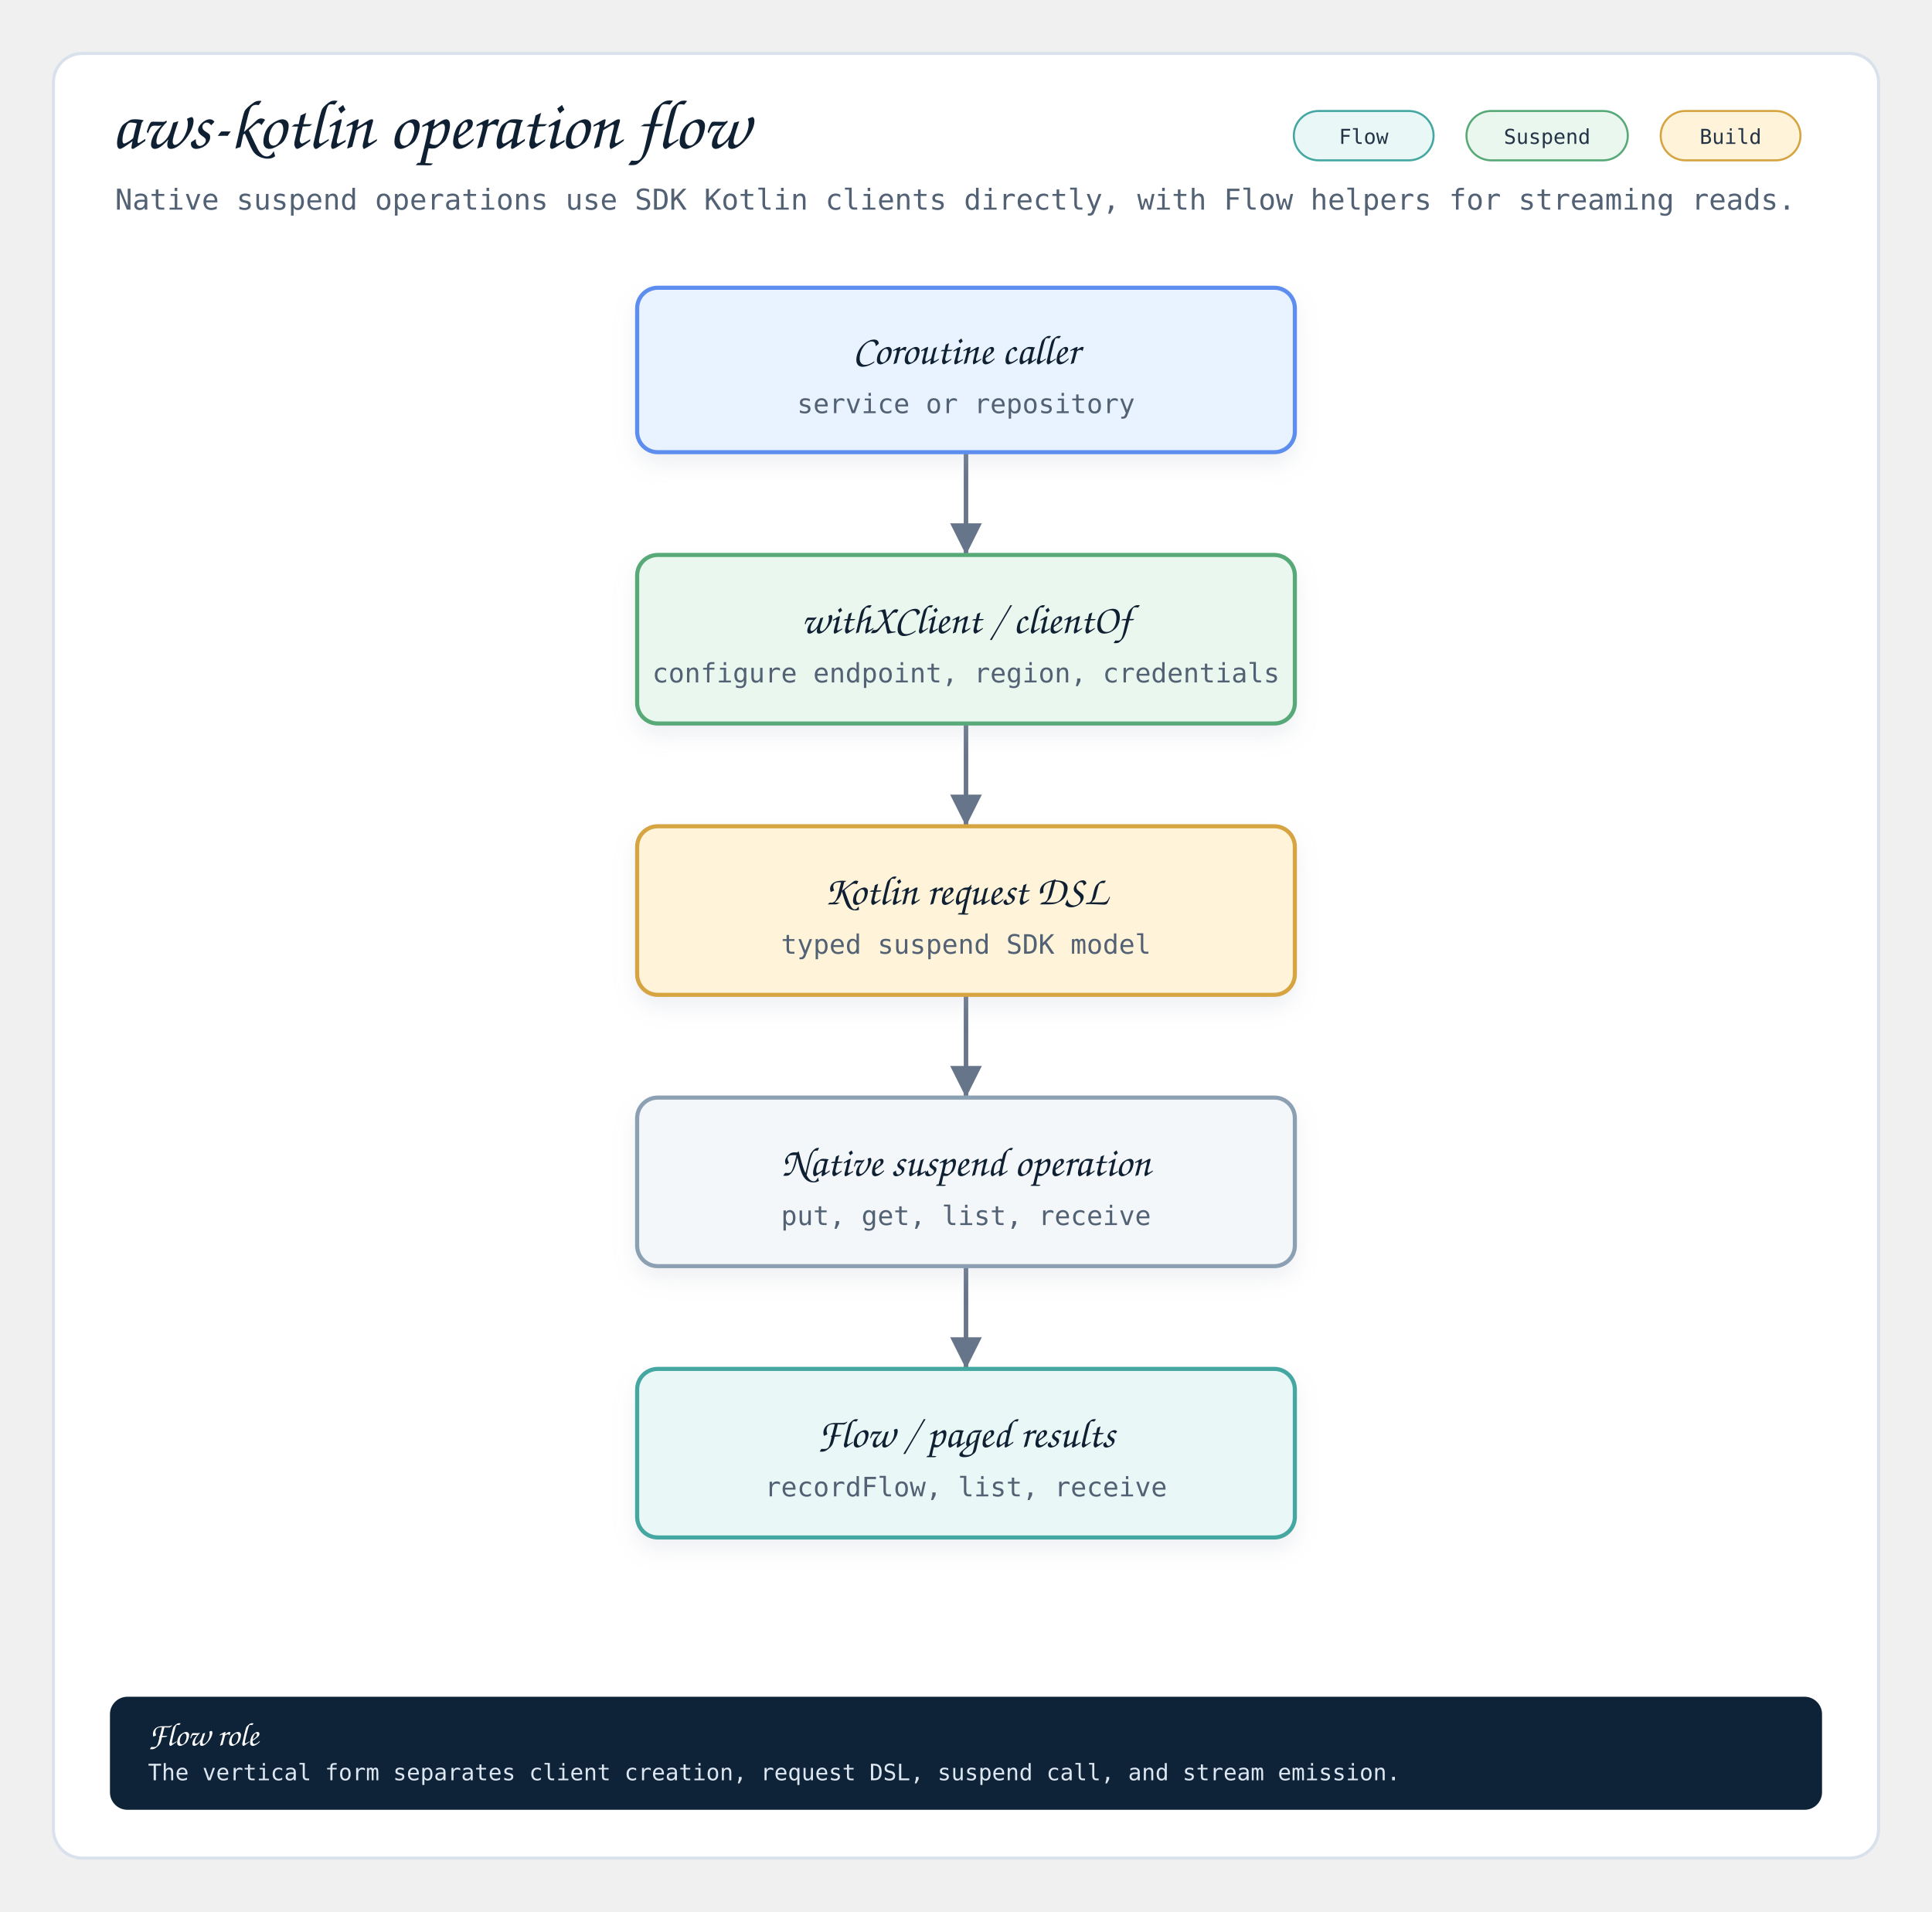
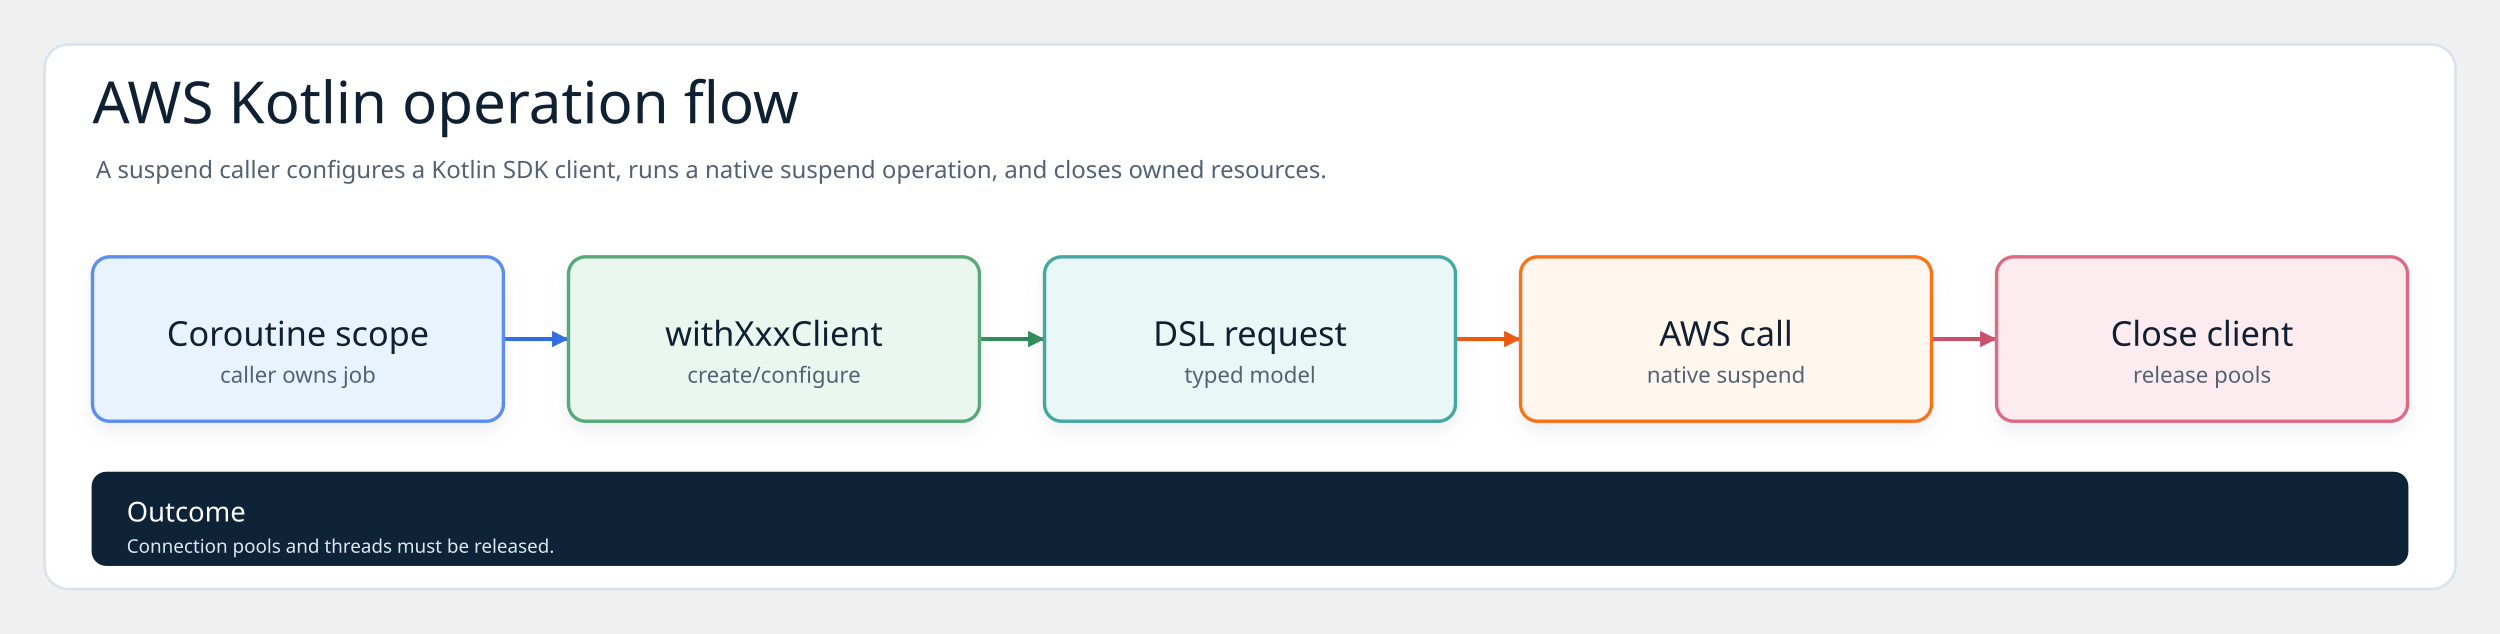
- <svg xmlns="http://www.w3.org/2000/svg" width="940" height="930" viewBox="0 0 940 930" role="img" aria-label="aws-kotlin operation flow">
+ <svg xmlns="http://www.w3.org/2000/svg" width="1460" height="370" viewBox="0 0 1460 370" role="img" aria-label="AWS Kotlin operation flow">
  <defs>
-     <marker id="arrow" markerWidth="9" markerHeight="9" refX="8" refY="4.5" orient="auto" markerUnits="strokeWidth">
-       <path d="M1,1 L8,4.5 L1,8 Z" fill="#66758A" />
-     </marker>
    <filter id="shadow" x="-10%" y="-10%" width="120%" height="130%">
      <feDropShadow dx="0" dy="5" stdDeviation="5" flood-color="#AAB7C6" flood-opacity="0.20" />
    </filter>
  </defs>
  <style>
  svg{background:#F5F7FA}
  .frame{fill:#FFFFFF;stroke:#D9E2EC;stroke-width:1.5}
-   .title{font-family:"Architects Daughter","Comic Sans MS",cursive;font-size:34px;fill:#102033}
-   .subtitle,.detail,.footer-detail{font-family:"Comic Mono","SFMono-Regular",Menlo,monospace;fill:#526274}
+   .title{font-family:"Architects Daughter";font-size:34px;fill:#102033}
+   .seqTitle{font-family:"Architects Daughter";font-size:44px;fill:#102033}
+   .seqSubtitle{font-family:"Comic Mono";font-size:16px;fill:#526274}
+   .seqParticipantTitle{font-family:"Architects Daughter";font-size:24px;fill:#102033}
+   .seqParticipantDetail{font-family:"Comic Mono";font-size:13px;fill:#526274}
+   .subtitle,.detail,.tiny,.label{font-family:"Comic Mono";fill:#526274}
  .subtitle{font-size:14px}
-   .card-title{font-family:"Architects Daughter","Comic Sans MS",cursive;font-size:20px;fill:#102033}
+   .label{font-size:12px;fill:#344456}
+   .card-title{font-family:"Architects Daughter";font-size:20px;fill:#102033}
  .detail{font-size:13px}
-   .chip{font-family:"Comic Mono","SFMono-Regular",Menlo,monospace;font-size:10px;fill:#243447}
+   .tiny{font-size:10px}
+   .chip{font-family:"Comic Mono";font-size:10px;fill:#243447}
  .card{stroke-width:2;filter:url(#shadow)}
-   .edge{fill:none;stroke-width:2.2;marker-end:url(#arrow)}
-   .edge-label{font-family:"Comic Mono","SFMono-Regular",Menlo,monospace;font-size:11px;fill:#344456}
-   .label-bg{fill:#FFFFFF;stroke:#D9E2EC}
+   .edge{fill:none;stroke-width:2.4;stroke-linecap:round;stroke-linejoin:round}
+   .seq{fill:none;stroke-width:3;stroke-linecap:round;stroke-linejoin:round}
+   .seqReturn{fill:none;stroke-width:2.7;stroke-linecap:round;stroke-linejoin:round;stroke-dasharray:8 7}
+   .labelPill{fill:#FFFFFF;stroke:#D6E3EF;stroke-width:1.4}
+   .numberBadge{font-family:"Comic Mono";font-size:12px;fill:#FFFFFF}
+   .altBox{fill:#FFFFFF;fill-opacity:.44;stroke:#D6A441;stroke-width:1.8;stroke-dasharray:8 8}
+   .activation{stroke-width:1.4}
  .footer{fill:#0E2238;stroke:#0E2238}
-   .footer-title{font-family:"Architects Daughter","Comic Sans MS",cursive;font-size:16px;fill:#FFFFFF}
-   .footer-detail{font-size:11px;fill:#DDE7F2}
+   .footer-title{font-family:"Architects Daughter";font-size:16px;fill:#FFFFFF}
+   .footer-detail{font-family:"Comic Mono";font-size:11px;fill:#DDE7F2}
+   .seq-line{stroke:#CBD5E1;stroke-width:1.6;stroke-dasharray:6 8}
+   .bar-label{font-family:"Architects Daughter";font-size:17px;fill:#102033}
</style>
-   <rect x="26" y="26" width="888" height="878" rx="14" class="frame" />
-   <text class="title" x="54" y="72">aws-kotlin operation flow</text>
-   <text class="subtitle" x="56" y="102">Native suspend operations use SDK Kotlin clients directly, with Flow helpers for streaming reads.</text>
-   <rect x="808" y="54" width="68" height="24" rx="12" fill="#FFF3D9" stroke="#D6A441" />
-   <text class="chip" x="842" y="70" text-anchor="middle">Build</text>
-   <rect x="713.5" y="54" width="78.5" height="24" rx="12" fill="#EAF7EF" stroke="#58A978" />
-   <text class="chip" x="752.75" y="70" text-anchor="middle">Suspend</text>
-   <rect x="629.5" y="54" width="68" height="24" rx="12" fill="#E9F7F6" stroke="#45A7A1" />
-   <text class="chip" x="663.5" y="70" text-anchor="middle">Flow</text>
-   <g>
-     <g>
-       <path class="edge" d="M470 220 L470 252 L470 252 L470 270" stroke="#66758A" />
-     </g>
-     <g>
-       <path class="edge" d="M470 352 L470 384 L470 384 L470 402" stroke="#66758A" />
-     </g>
-     <g>
-       <path class="edge" d="M470 484 L470 516 L470 516 L470 534" stroke="#66758A" />
-     </g>
-     <g>
-       <path class="edge" d="M470 616 L470 648 L470 648 L470 666" stroke="#66758A" />
-     </g>
+   <defs>
+     <marker id="arrow-blue" viewBox="0 0 5 5" markerWidth="5" markerHeight="5" refX="4.5" refY="2.5" orient="auto" markerUnits="strokeWidth">
+       <path d="M 0.5 0.5 L 4.5 2.5 L 0.5 4.5 Z" fill="#2F6DE0" />
+     </marker>
+     <marker id="arrow-green" viewBox="0 0 5 5" markerWidth="5" markerHeight="5" refX="4.5" refY="2.5" orient="auto" markerUnits="strokeWidth">
+       <path d="M 0.5 0.5 L 4.5 2.5 L 0.5 4.5 Z" fill="#2F8B57" />
+     </marker>
+     <marker id="arrow-teal" viewBox="0 0 5 5" markerWidth="5" markerHeight="5" refX="4.5" refY="2.5" orient="auto" markerUnits="strokeWidth">
+       <path d="M 0.5 0.5 L 4.5 2.5 L 0.5 4.5 Z" fill="#168E86" />
+     </marker>
+     <marker id="arrow-amber" viewBox="0 0 5 5" markerWidth="5" markerHeight="5" refX="4.5" refY="2.5" orient="auto" markerUnits="strokeWidth">
+       <path d="M 0.5 0.5 L 4.5 2.5 L 0.5 4.5 Z" fill="#B98518" />
+     </marker>
+     <marker id="arrow-rose" viewBox="0 0 5 5" markerWidth="5" markerHeight="5" refX="4.5" refY="2.5" orient="auto" markerUnits="strokeWidth">
+       <path d="M 0.5 0.5 L 4.5 2.5 L 0.5 4.5 Z" fill="#C74E68" />
+     </marker>
+     <marker id="arrow-violet" viewBox="0 0 5 5" markerWidth="5" markerHeight="5" refX="4.5" refY="2.5" orient="auto" markerUnits="strokeWidth">
+       <path d="M 0.5 0.5 L 4.5 2.5 L 0.5 4.5 Z" fill="#7255C7" />
+     </marker>
+     <marker id="arrow-orange" viewBox="0 0 5 5" markerWidth="5" markerHeight="5" refX="4.5" refY="2.5" orient="auto" markerUnits="strokeWidth">
+       <path d="M 0.5 0.5 L 4.5 2.5 L 0.5 4.5 Z" fill="#EA580C" />
+     </marker>
+     <marker id="arrow-slate" viewBox="0 0 5 5" markerWidth="5" markerHeight="5" refX="4.5" refY="2.5" orient="auto" markerUnits="strokeWidth">
+       <path d="M 0.5 0.5 L 4.5 2.5 L 0.5 4.5 Z" fill="#475569" />
+     </marker>
+   </defs>
+   <rect x="26" y="26" width="1408" height="318" rx="14" class="frame" />
+   <text class="title" x="54" y="72">AWS Kotlin operation flow</text>
+   <text class="subtitle" x="56" y="104">A suspend caller configures a Kotlin SDK client, runs a native suspend operation, and closes owned resources.</text>
+   <g id="routes">
+     <path class="edge" d="M 294.0 198.0 L 332.0 198.0" stroke="#2F6DE0" marker-end="url(#arrow-blue)" />
+     <path class="edge" d="M 572.0 198.0 L 610.0 198.0" stroke="#2F8B57" marker-end="url(#arrow-green)" />
+     <path class="edge" d="M 850.0 198.0 L 888.0 198.0" stroke="#EA580C" marker-end="url(#arrow-orange)" />
+     <path class="edge" d="M 1128.0 198.0 L 1166.0 198.0" stroke="#C74E68" marker-end="url(#arrow-rose)" />
  </g>
-   <g id="caller">
-     <rect class="card" x="310" y="140" width="320" height="80" rx="10" fill="#E8F3FF" stroke="#5B8DEF" />
-     <text class="card-title" x="470" y="177" text-anchor="middle">Coroutine caller</text>
-     <text class="detail" x="470" y="201" text-anchor="middle">service or repository</text>
+   <g id="scope">
+     <rect class="card" x="54.0" y="150.0" width="240.0" height="96.0" rx="10" fill="#E8F3FF" stroke="#5B8DEF" />
+     <text class="card-title" x="174.0" y="195.0" text-anchor="middle" dominant-baseline="middle">Coroutine scope</text>
+     <text class="detail" x="174.0" y="219.0" text-anchor="middle" dominant-baseline="middle">caller owns job</text>
  </g>
  <g id="client">
-     <rect class="card" x="310" y="270" width="320" height="82" rx="10" fill="#EAF7EF" stroke="#58A978" />
-     <text class="card-title" x="470" y="308" text-anchor="middle">withXClient / clientOf</text>
-     <text class="detail" x="470" y="332" text-anchor="middle">configure endpoint, region, credentials</text>
+     <rect class="card" x="332.0" y="150.0" width="240.0" height="96.0" rx="10" fill="#EAF7EF" stroke="#58A978" />
+     <text class="card-title" x="452.0" y="195.0" text-anchor="middle" dominant-baseline="middle">withXxxClient</text>
+     <text class="detail" x="452.0" y="219.0" text-anchor="middle" dominant-baseline="middle">create/configure</text>
  </g>
  <g id="request">
-     <rect class="card" x="310" y="402" width="320" height="82" rx="10" fill="#FFF3D9" stroke="#D6A441" />
-     <text class="card-title" x="470" y="440" text-anchor="middle">Kotlin request DSL</text>
-     <text class="detail" x="470" y="464" text-anchor="middle">typed suspend SDK model</text>
+     <rect class="card" x="610.0" y="150.0" width="240.0" height="96.0" rx="10" fill="#E9F7F6" stroke="#45A7A1" />
+     <text class="card-title" x="730.0" y="195.0" text-anchor="middle" dominant-baseline="middle">DSL request</text>
+     <text class="detail" x="730.0" y="219.0" text-anchor="middle" dominant-baseline="middle">typed model</text>
  </g>
-   <g id="operation">
-     <rect class="card" x="310" y="534" width="320" height="82" rx="10" fill="#F4F7FA" stroke="#8CA0B3" />
-     <text class="card-title" x="470" y="572" text-anchor="middle">Native suspend operation</text>
-     <text class="detail" x="470" y="596" text-anchor="middle">put, get, list, receive</text>
+   <g id="service">
+     <rect class="card" x="888.0" y="150.0" width="240.0" height="96.0" rx="10" fill="#FFF7ED" stroke="#F97316" />
+     <text class="card-title" x="1008.0" y="195.0" text-anchor="middle" dominant-baseline="middle">AWS call</text>
+     <text class="detail" x="1008.0" y="219.0" text-anchor="middle" dominant-baseline="middle">native suspend</text>
  </g>
-   <g id="stream">
-     <rect class="card" x="310" y="666" width="320" height="82" rx="10" fill="#E9F7F6" stroke="#45A7A1" />
-     <text class="card-title" x="470" y="704" text-anchor="middle">Flow / paged results</text>
-     <text class="detail" x="470" y="728" text-anchor="middle">recordFlow, list, receive</text>
+   <g id="close">
+     <rect class="card" x="1166.0" y="150.0" width="240.0" height="96.0" rx="10" fill="#FDECEF" stroke="#DC6B82" />
+     <text class="card-title" x="1286.0" y="195.0" text-anchor="middle" dominant-baseline="middle">Close client</text>
+     <text class="detail" x="1286.0" y="219.0" text-anchor="middle" dominant-baseline="middle">release pools</text>
  </g>
-   <rect class="footer" x="54" y="826" width="832" height="54" rx="8" />
-   <text class="footer-title" x="72" y="845" dominant-baseline="middle">Flow role</text>
-   <text class="footer-detail" x="72" y="863" dominant-baseline="middle">The vertical form separates client creation, request DSL, suspend call, and stream emission.</text>
+   <rect class="footer" x="54" y="276" width="1352" height="54" rx="8" />
+   <text class="footer-title" x="74" y="299" dominant-baseline="middle">Outcome</text>
+   <text class="footer-detail" x="74" y="319" dominant-baseline="middle">Connection pools and threads must be released.</text>
</svg>
